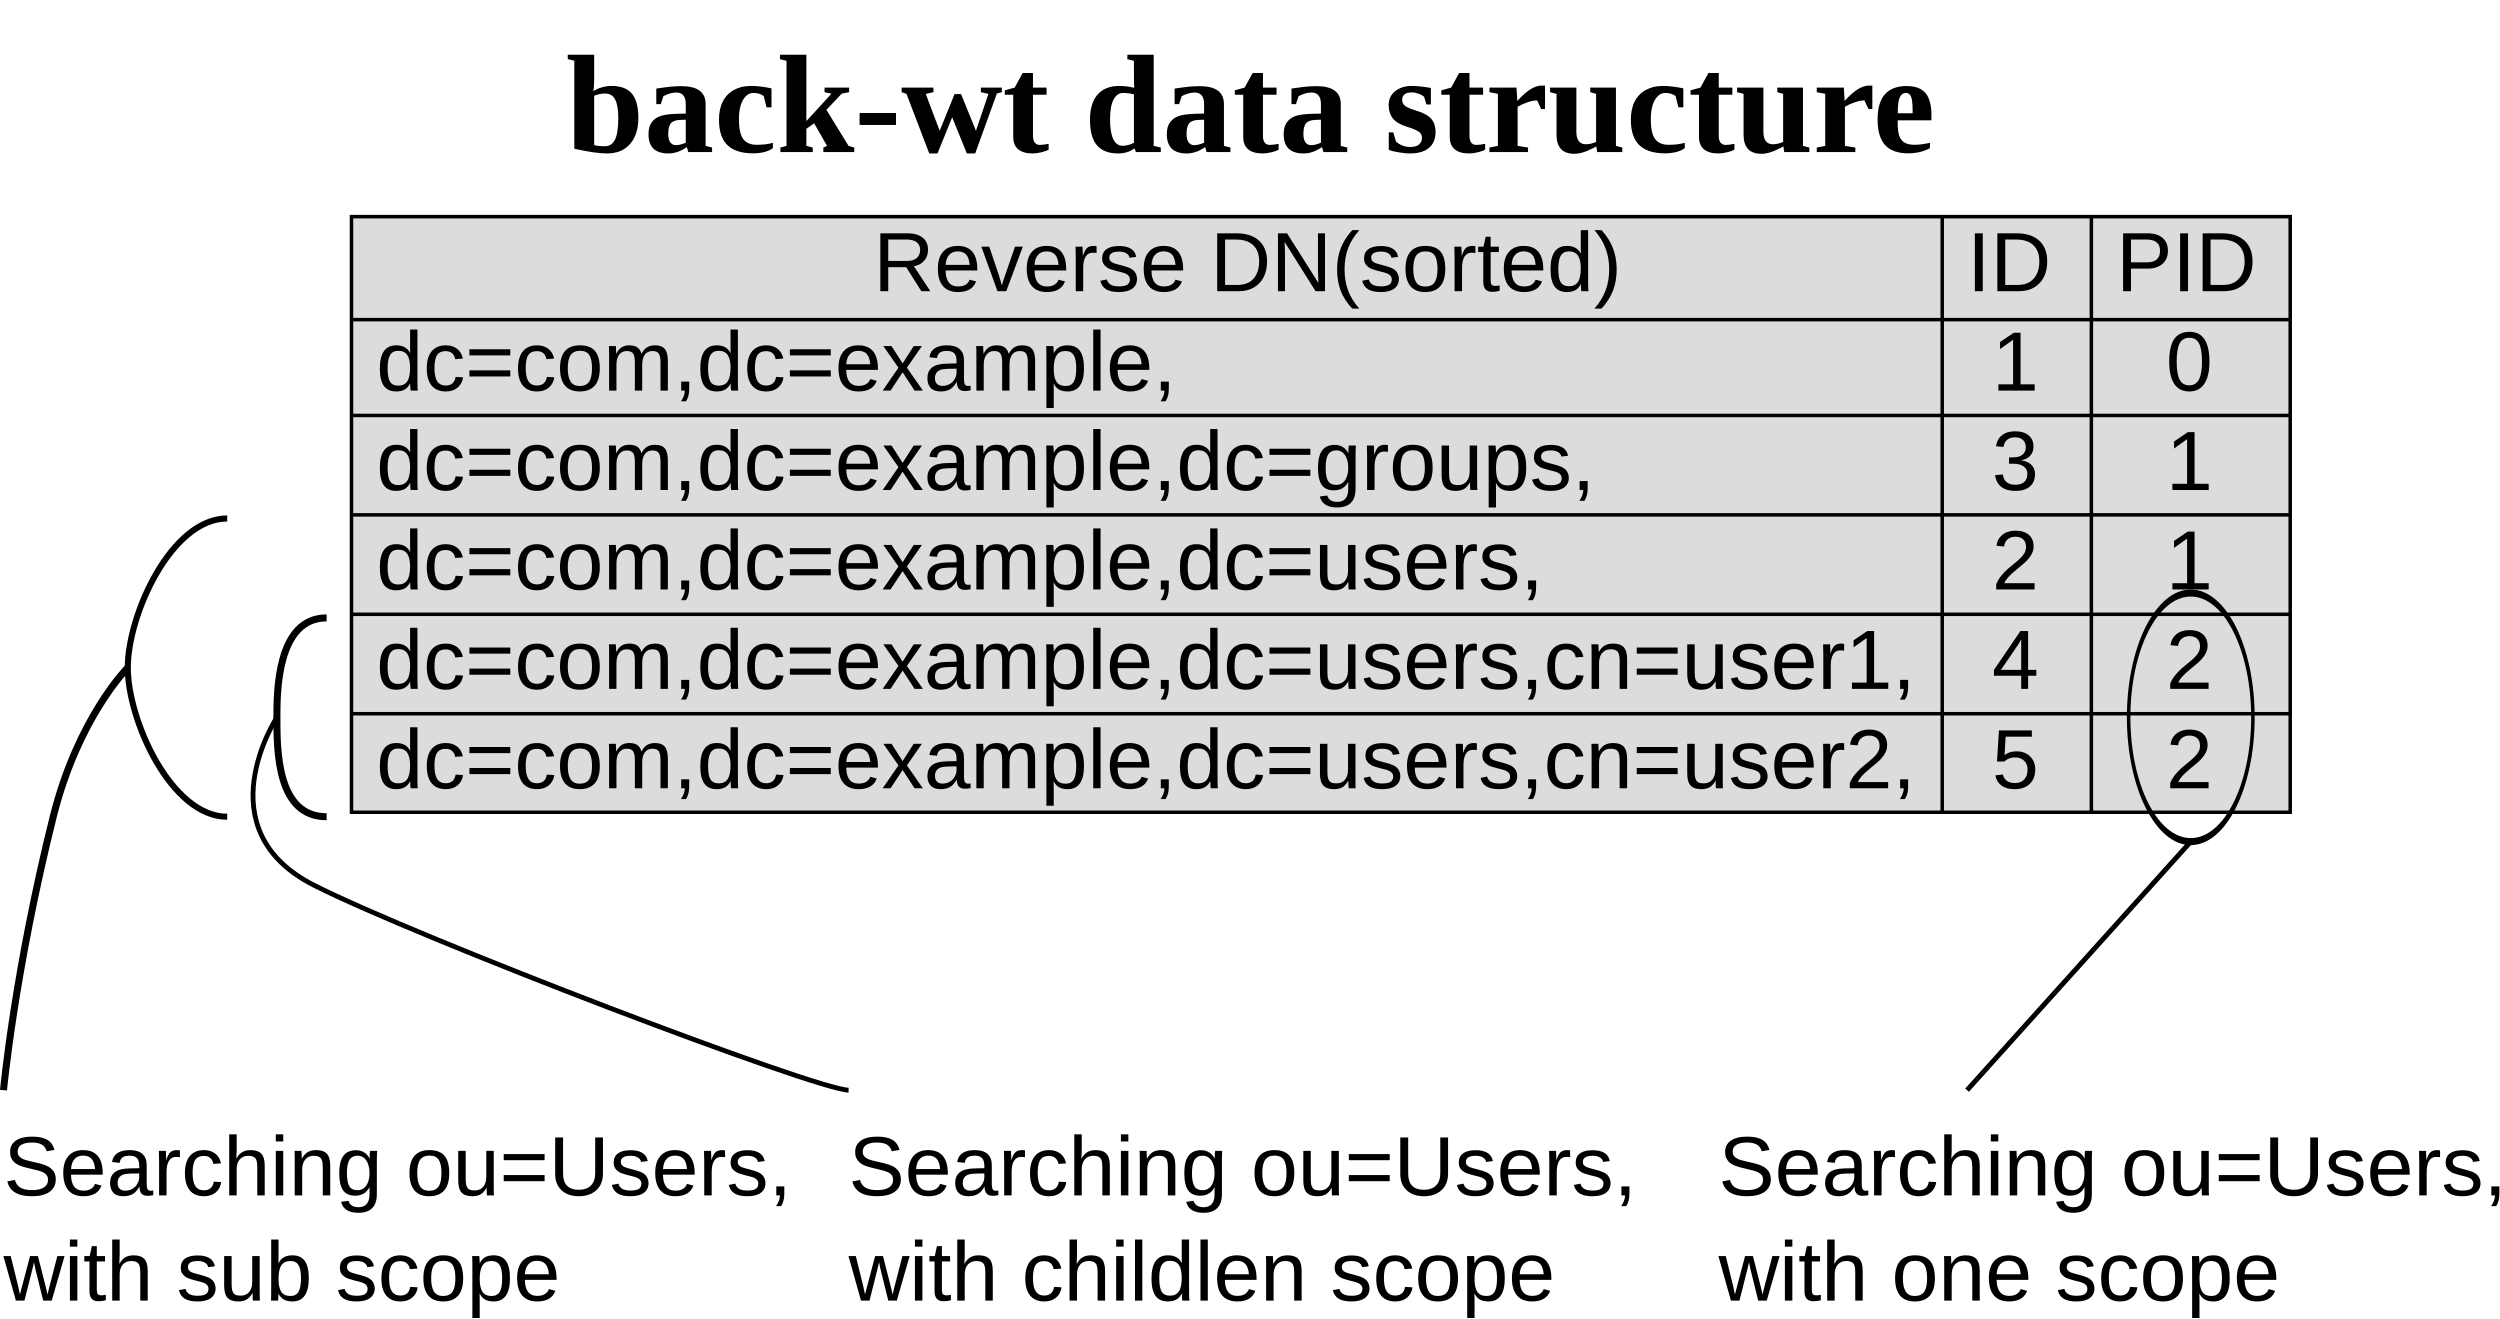
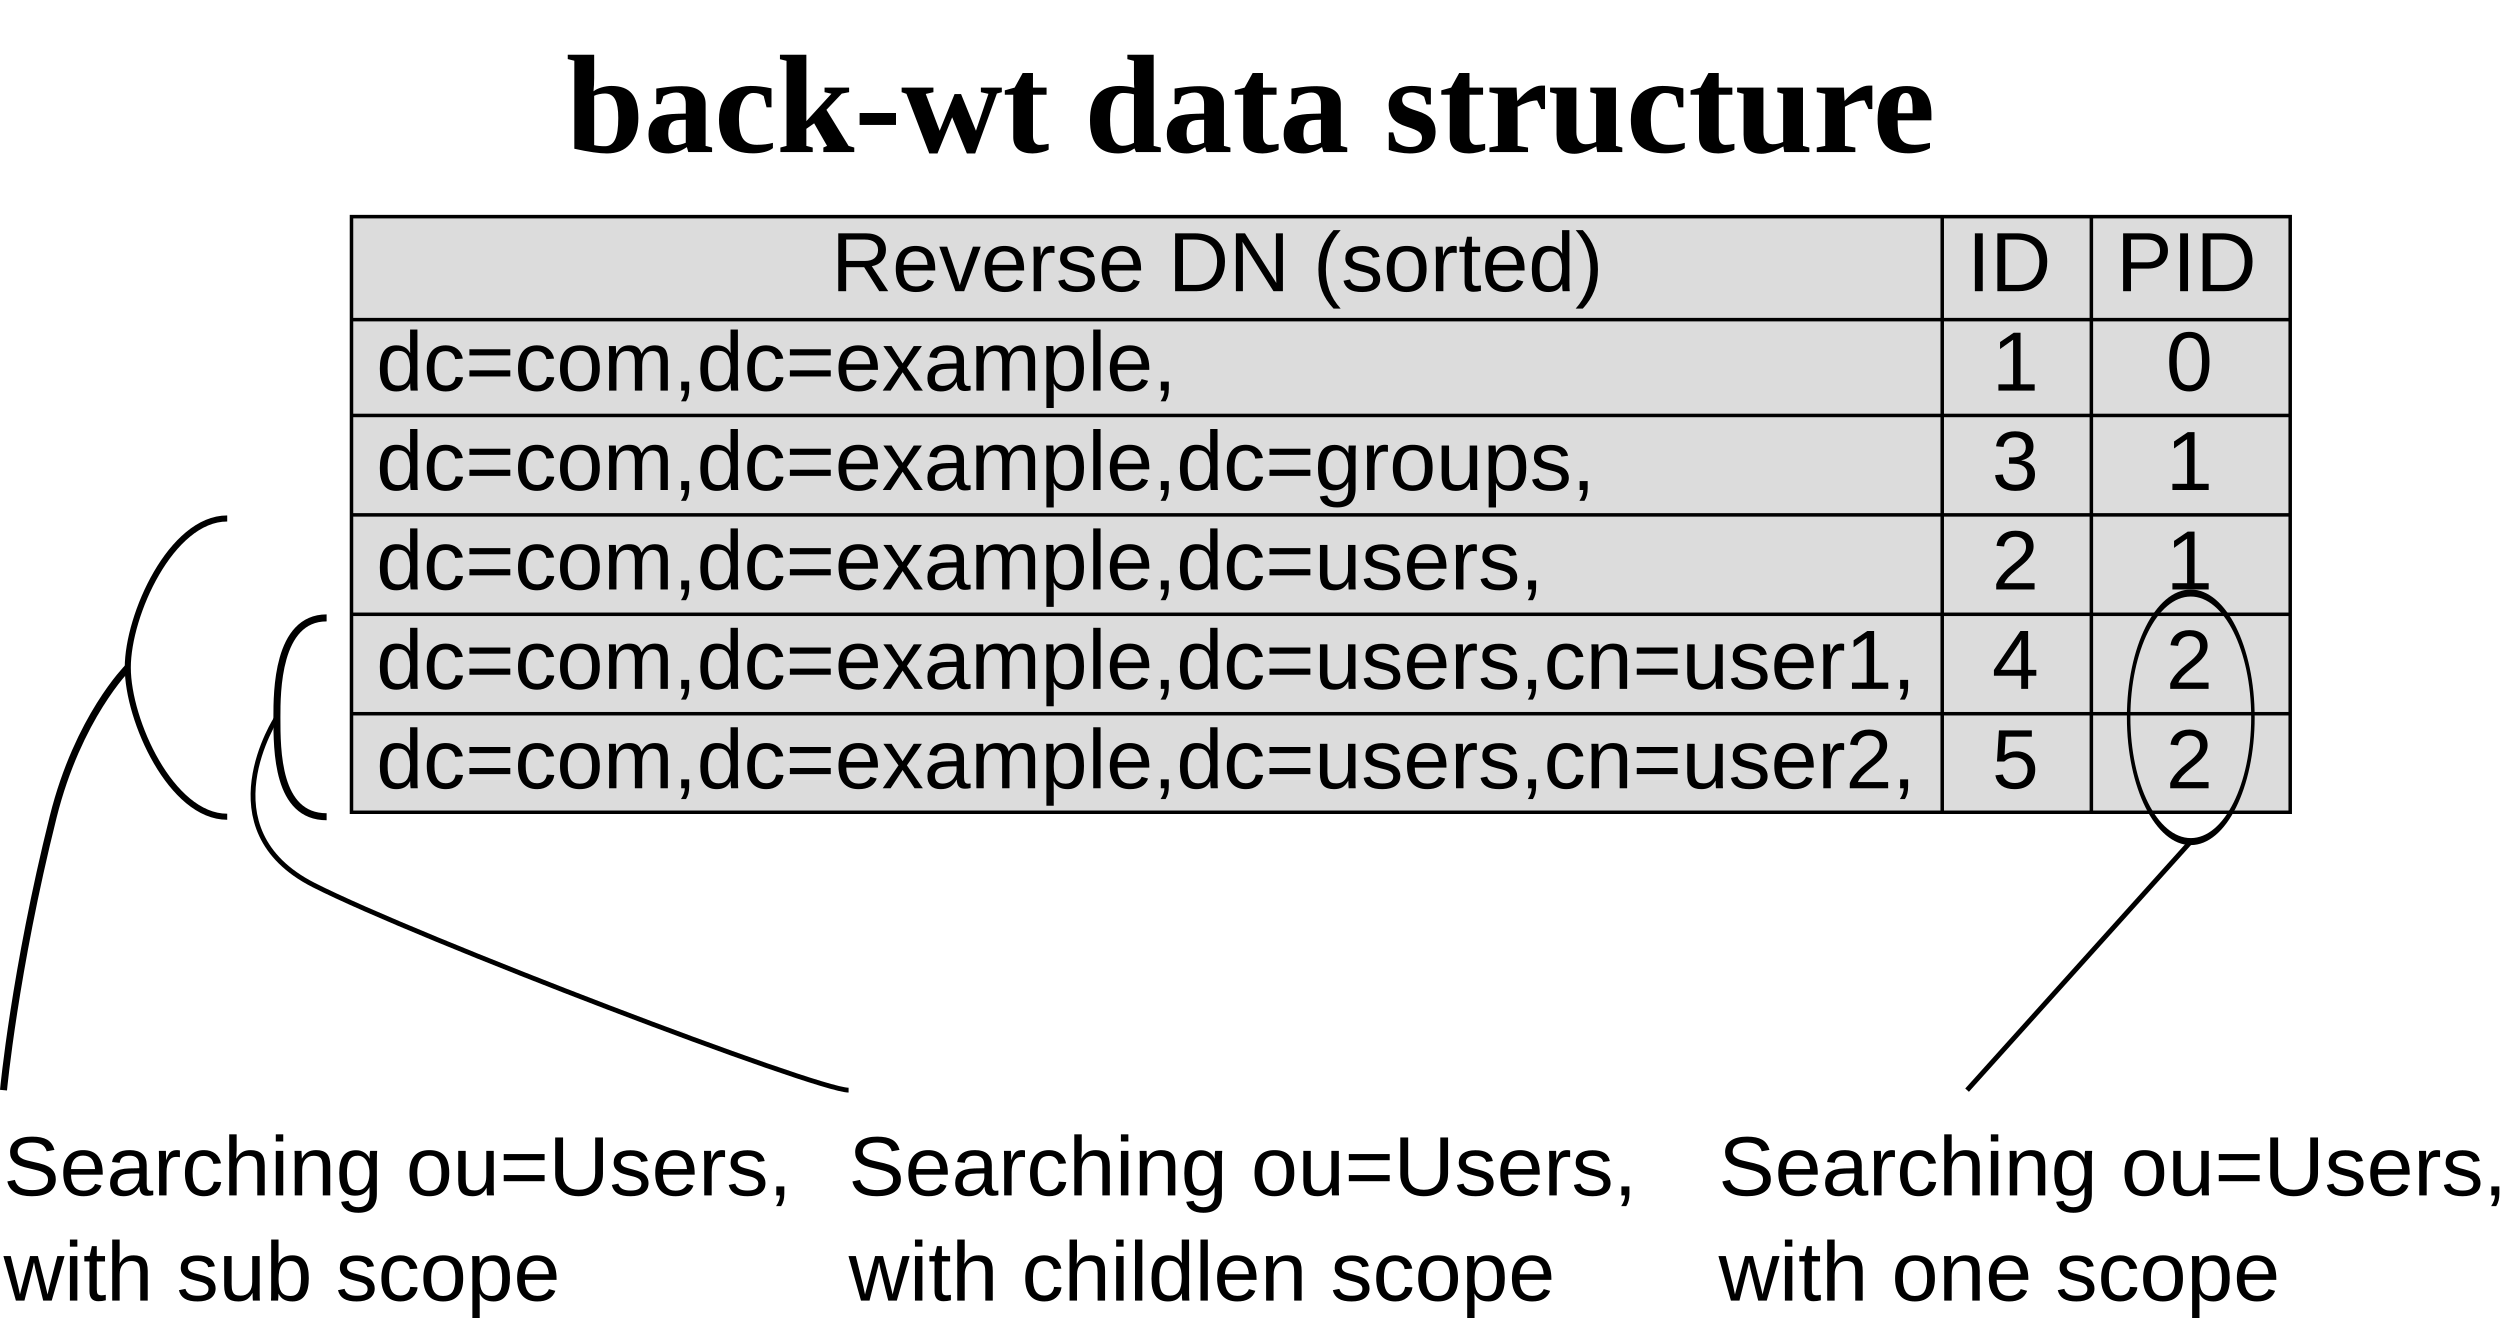
<svg xmlns="http://www.w3.org/2000/svg" xmlns:ns1="http://www.openswatchbook.org/uri/2009/osb" xmlns:xlink="http://www.w3.org/1999/xlink" width="356.392" height="187.898" id="svg2" version="1.1">
  <defs id="defs4">
    <linearGradient id="linearGradient3920" ns1:paint="solid">
      <stop style="stop-color:#dcdcdc;stop-opacity:1;" offset="0" id="stop3922" />
    </linearGradient>
    <marker orient="auto" refY="0" refX="0" id="TriangleOutL" style="overflow:visible">
      <path id="path4208" d="m 5.77,0 -8.65,5 0,-10 8.65,5 z" style="fill-rule:evenodd;stroke:#000000;stroke-width:1pt" transform="scale(0.8,0.8)" />
    </marker>
    <marker orient="auto" refY="0" refX="0" id="Arrow1Lend" style="overflow:visible">
      <path id="path4069" d="M 0,0 5,-5 -12.5,0 5,5 0,0 z" style="fill-rule:evenodd;stroke:#000000;stroke-width:1pt" transform="matrix(-0.8,0,0,-0.8,-10,0)" />
    </marker>
    <linearGradient xlink:href="#linearGradient3920" id="linearGradient3924" x1="1.5138641e-05" y1="627.165" x2="265.748" y2="627.165" gradientUnits="userSpaceOnUse" gradientTransform="matrix(1.04,0,0,0.7988211,53.1496,114.967)" />
    <linearGradient xlink:href="#linearGradient3920-7" id="linearGradient3924-2" x1="1.5138641e-05" y1="627.165" x2="265.748" y2="627.165" gradientUnits="userSpaceOnUse" gradientTransform="matrix(1,0,0,0.7988211,0,115.4799)" />
    <linearGradient id="linearGradient3920-7" ns1:paint="solid">
      <stop style="stop-color:#cccccc;stop-opacity:1;" offset="0" id="stop3922-9" />
    </linearGradient>
    <linearGradient y2="627.165" x2="265.748" y1="627.165" x1="1.5138641e-05" gradientTransform="matrix(0.3200001,0,0,0.7988211,265.748,115.4798)" gradientUnits="userSpaceOnUse" id="linearGradient4235-6" xlink:href="#linearGradient3920-7-9" />
    <linearGradient id="linearGradient3920-7-9" ns1:paint="solid">
      <stop style="stop-color:#cccccc;stop-opacity:1;" offset="0" id="stop3922-9-7" />
    </linearGradient>
    <linearGradient xlink:href="#linearGradient3920-8" id="linearGradient3924-1" x1="1.5138641e-05" y1="627.165" x2="265.748" y2="627.165" gradientUnits="userSpaceOnUse" gradientTransform="matrix(0.9333333,0,0,0.7988211,1.2286426e-6,115.4799)" />
    <linearGradient id="linearGradient3920-8" ns1:paint="solid">
      <stop style="stop-color:#cccccc;stop-opacity:1;" offset="0" id="stop3922-5" />
    </linearGradient>
    <linearGradient xlink:href="#linearGradient3920-88" id="linearGradient3924-24" x1="1.5138641e-05" y1="627.165" x2="265.748" y2="627.165" gradientUnits="userSpaceOnUse" gradientTransform="matrix(0.9333333,0,0,0.7988211,1.2286426e-6,115.4799)" />
    <linearGradient id="linearGradient3920-88" ns1:paint="solid">
      <stop style="stop-color:#cccccc;stop-opacity:1;" offset="0" id="stop3922-58" />
    </linearGradient>
    <linearGradient y2="627.165" x2="265.748" y1="627.165" x1="1.5138641e-05" gradientTransform="matrix(0.3200001,0,0,0.7988211,265.748,115.4798)" gradientUnits="userSpaceOnUse" id="linearGradient4235-62" xlink:href="#linearGradient3920-7-8" />
    <linearGradient id="linearGradient3920-7-8" ns1:paint="solid">
      <stop style="stop-color:#cccccc;stop-opacity:1;" offset="0" id="stop3922-9-1" />
    </linearGradient>
  </defs>
  <g id="layer1" transform="translate(-3.043306,-542.6234)">
    <rect style="fill:url(#linearGradient3924);fill-opacity:1;stroke:#000000;stroke-width:0.5;stroke-linecap:round;stroke-miterlimit:4;stroke-opacity:1;stroke-dasharray:none" id="rect3130" width="276.378" height="84.914" x="53.15" y="573.503" />
    <text xml:space="preserve" style="font-size:20px;font-style:normal;font-variant:normal;font-weight:bold;font-stretch:normal;text-align:start;line-height:125%;letter-spacing:0px;word-spacing:0px;writing-mode:lr-tb;text-anchor:start;fill:#000000;fill-opacity:1;stroke:none;font-family:Liberation Serif;-inkscape-font-specification:Liberation Serif Bold" x="83.73" y="564.299" id="text2985-1">
      <tspan id="tspan2987-8" x="83.73" y="564.299" style="font-size:20px;font-style:normal;font-variant:normal;font-weight:bold;font-stretch:normal;text-align:start;line-height:125%;writing-mode:lr-tb;text-anchor:start;font-family:Liberation Serif;-inkscape-font-specification:Liberation Serif Bold">back-wt data structure</tspan>
    </text>
    <text xml:space="preserve" style="font-size:12px;font-style:normal;font-variant:normal;font-weight:normal;font-stretch:normal;text-align:start;line-height:125%;letter-spacing:0px;word-spacing:0px;writing-mode:lr-tb;text-anchor:start;fill:#000000;fill-opacity:1;stroke:none;font-family:Liberation Sans;-inkscape-font-specification:Liberation Sans" x="56.693" y="640.826" id="text3017">
      <tspan id="tspan3019" x="56.693" y="640.826" style="font-size:12px;font-style:normal;font-variant:normal;font-weight:normal;font-stretch:normal;text-align:start;line-height:125%;writing-mode:lr-tb;text-anchor:start;font-family:Liberation Sans;-inkscape-font-specification:Liberation Sans">dc=com,dc=example,dc=users,cn=user1,</tspan>
    </text>
    <text xml:space="preserve" style="font-size:12px;font-style:normal;font-variant:normal;font-weight:normal;font-stretch:normal;text-align:start;line-height:125%;letter-spacing:0px;word-spacing:0px;writing-mode:lr-tb;text-anchor:start;fill:#000000;fill-opacity:1;stroke:none;font-family:Liberation Sans;-inkscape-font-specification:Liberation Sans" x="56.693" y="654.999" id="text3017-0">
      <tspan id="tspan3019-4" x="56.693" y="654.999" style="font-size:12px;font-style:normal;font-variant:normal;font-weight:normal;font-stretch:normal;text-align:start;line-height:125%;writing-mode:lr-tb;text-anchor:start;font-family:Liberation Sans;-inkscape-font-specification:Liberation Sans">dc=com,dc=example,dc=users,cn=user2,</tspan>
    </text>
    <path style="fill:none;stroke:#000000;stroke-width:0.5;stroke-linecap:butt;stroke-linejoin:miter;stroke-miterlimit:4;stroke-opacity:1;stroke-dasharray:none" d="m 279.921,573.503 0,85.039 0,0" id="path3926" />
    <text xml:space="preserve" style="font-size:12px;font-style:normal;font-variant:normal;font-weight:normal;font-stretch:normal;text-align:start;line-height:125%;letter-spacing:0px;word-spacing:0px;writing-mode:lr-tb;text-anchor:start;fill:#000000;fill-opacity:1;stroke:none;font-family:Liberation Sans;-inkscape-font-specification:Liberation Sans" x="56.693" y="626.653" id="text3017-0-7">
      <tspan id="tspan3019-4-9" x="56.693" y="626.653" style="font-size:12px;font-style:normal;font-variant:normal;font-weight:normal;font-stretch:normal;text-align:start;line-height:125%;writing-mode:lr-tb;text-anchor:start;font-family:Liberation Sans;-inkscape-font-specification:Liberation Sans">dc=com,dc=example,dc=users,</tspan>
    </text>
    <text xml:space="preserve" style="font-size:12px;font-style:normal;font-variant:normal;font-weight:normal;font-stretch:normal;text-align:start;line-height:125%;letter-spacing:0px;word-spacing:0px;writing-mode:lr-tb;text-anchor:start;fill:#000000;fill-opacity:1;stroke:none;font-family:Liberation Sans;-inkscape-font-specification:Liberation Sans" x="56.693" y="612.479" id="text3017-0-7-7">
      <tspan id="tspan3019-4-9-2" x="56.693" y="612.479" style="font-size:12px;font-style:normal;font-variant:normal;font-weight:normal;font-stretch:normal;text-align:start;line-height:125%;writing-mode:lr-tb;text-anchor:start;font-family:Liberation Sans;-inkscape-font-specification:Liberation Sans">dc=com,dc=example,dc=groups,</tspan>
    </text>
    <text xml:space="preserve" style="font-size:12px;font-style:normal;font-variant:normal;font-weight:normal;font-stretch:normal;text-align:start;line-height:125%;letter-spacing:0px;word-spacing:0px;writing-mode:lr-tb;text-anchor:start;fill:#000000;fill-opacity:1;stroke:none;font-family:Liberation Sans;-inkscape-font-specification:Liberation Sans" x="56.693" y="598.306" id="text3017-0-7-7-1">
      <tspan id="tspan3019-4-9-2-1" x="56.693" y="598.306" style="font-size:12px;font-style:normal;font-variant:normal;font-weight:normal;font-stretch:normal;text-align:start;line-height:125%;writing-mode:lr-tb;text-anchor:start;font-family:Liberation Sans;-inkscape-font-specification:Liberation Sans">dc=com,dc=example,</tspan>
    </text>
    <text xml:space="preserve" style="font-size:40px;font-style:normal;font-variant:normal;font-weight:bold;font-stretch:normal;text-align:start;line-height:125%;letter-spacing:0px;word-spacing:0px;writing-mode:lr-tb;text-anchor:start;fill:#000000;fill-opacity:1;stroke:none;font-family:'ヒラギノ丸ゴ Pro';-inkscape-font-specification:'ヒラギノ丸ゴ Pro Bold'" x="245" y="70.124" id="text3991" transform="translate(0,527.9528)">
      <tspan id="tspan3993" x="245" y="70.124" />
    </text>
    <text xml:space="preserve" style="font-size:12px;font-style:normal;font-variant:normal;font-weight:normal;font-stretch:normal;text-align:start;line-height:125%;letter-spacing:0px;word-spacing:0px;writing-mode:lr-tb;text-anchor:start;fill:#000000;fill-opacity:1;stroke:none;font-family:Liberation Sans;-inkscape-font-specification:Liberation Sans" x="287.008" y="598.306" id="text3017-0-7-7-1-2">
      <tspan id="tspan3019-4-9-2-1-4" x="287.008" y="598.306" style="font-size:12px;font-style:normal;font-variant:normal;font-weight:normal;font-stretch:normal;text-align:start;line-height:125%;writing-mode:lr-tb;text-anchor:start;font-family:Liberation Sans;-inkscape-font-specification:Liberation Sans">1</tspan>
    </text>
    <text xml:space="preserve" style="font-size:12px;font-style:normal;font-variant:normal;font-weight:normal;font-stretch:normal;text-align:start;line-height:125%;letter-spacing:0px;word-spacing:0px;writing-mode:lr-tb;text-anchor:start;fill:#000000;fill-opacity:1;stroke:none;font-family:Liberation Sans;-inkscape-font-specification:Liberation Sans" x="287.008" y="612.479" id="text3017-0-7-7-1-2-6">
      <tspan id="tspan3019-4-9-2-1-4-1" x="287.008" y="612.479" style="font-size:12px;font-style:normal;font-variant:normal;font-weight:normal;font-stretch:normal;text-align:start;line-height:125%;writing-mode:lr-tb;text-anchor:start;font-family:Liberation Sans;-inkscape-font-specification:Liberation Sans">3</tspan>
    </text>
    <text xml:space="preserve" style="font-size:12px;font-style:normal;font-variant:normal;font-weight:normal;font-stretch:normal;text-align:start;line-height:125%;letter-spacing:0px;word-spacing:0px;writing-mode:lr-tb;text-anchor:start;fill:#000000;fill-opacity:1;stroke:none;font-family:Liberation Sans;-inkscape-font-specification:Liberation Sans" x="283.465" y="584.133" id="text3017-0-7-7-1-2-8">
      <tspan id="tspan3019-4-9-2-1-4-5" x="283.465" y="584.133" style="font-size:12px;font-style:normal;font-variant:normal;font-weight:normal;font-stretch:normal;text-align:start;line-height:125%;writing-mode:lr-tb;text-anchor:start;font-family:Liberation Sans;-inkscape-font-specification:Liberation Sans">ID</tspan>
    </text>
-     <text xml:space="preserve" style="font-size:12px;font-style:normal;font-variant:normal;font-weight:normal;font-stretch:normal;text-align:start;line-height:125%;letter-spacing:0px;word-spacing:0px;writing-mode:lr-tb;text-anchor:start;fill:#000000;fill-opacity:1;stroke:none;font-family:Liberation Sans;-inkscape-font-specification:Liberation Sans" x="127.559" y="584.133" id="text3017-0-7-7-1-2-8-1">
-       <tspan id="tspan3019-4-9-2-1-4-5-0" x="127.559" y="584.133" style="font-size:12px;font-style:normal;font-variant:normal;font-weight:normal;font-stretch:normal;text-align:start;line-height:125%;writing-mode:lr-tb;text-anchor:start;font-family:Liberation Sans;-inkscape-font-specification:Liberation Sans">Reverse DN(sorted)</tspan>
+     <text xml:space="preserve" style="font-size:12px;font-style:normal;font-variant:normal;font-weight:normal;font-stretch:normal;text-align:start;line-height:125%;letter-spacing:0px;word-spacing:0px;writing-mode:lr-tb;text-anchor:start;fill:#000000;fill-opacity:1;stroke:none;font-family:Liberation Sans;-inkscape-font-specification:Liberation Sans" x="121.559" y="584.133" id="text3017-0-7-7-1-2-8-1">
+       <tspan id="tspan3019-4-9-2-1-4-5-0" x="121.559" y="584.133" style="font-size:12px;font-style:normal;font-variant:normal;font-weight:normal;font-stretch:normal;text-align:start;line-height:125%;writing-mode:lr-tb;text-anchor:start;font-family:Liberation Sans;-inkscape-font-specification:Liberation Sans">Reverse DN (sorted)</tspan>
    </text>
    <path style="fill:none;stroke:#000000;stroke-width:0.5;stroke-linecap:butt;stroke-linejoin:miter;stroke-miterlimit:4;stroke-opacity:1;stroke-dasharray:none" d="m 53.15,588.189 276.378,0 0,0" id="path4108" />
    <path style="fill:none;stroke:#000000;stroke-width:0.5;stroke-linecap:butt;stroke-linejoin:miter;stroke-miterlimit:4;stroke-opacity:1;stroke-dasharray:none" d="m 53.15,601.849 276.378,0 0,0" id="path4108-8" />
    <path style="fill:none;stroke:#000000;stroke-width:0.5;stroke-linecap:butt;stroke-linejoin:miter;stroke-miterlimit:4;stroke-opacity:1;stroke-dasharray:none" d="m 53.15,616.023 276.378,0 0,0" id="path4108-8-6" />
    <path style="fill:none;stroke:#000000;stroke-width:0.5;stroke-linecap:butt;stroke-linejoin:miter;stroke-miterlimit:4;stroke-opacity:1;stroke-dasharray:none" d="m 53.15,630.196 276.378,0 0,0" id="path4108-8-6-5" />
    <path style="fill:none;stroke:#000000;stroke-width:0.5;stroke-linecap:butt;stroke-linejoin:miter;stroke-miterlimit:4;stroke-opacity:1;stroke-dasharray:none" d="m 53.15,644.369 276.378,0 0,0" id="path4108-8-6-3" />
    <text xml:space="preserve" style="font-size:12px;font-style:normal;font-variant:normal;font-weight:normal;font-stretch:normal;text-align:start;line-height:125%;letter-spacing:0px;word-spacing:0px;writing-mode:lr-tb;text-anchor:start;fill:#000000;fill-opacity:1;stroke:none;font-family:Liberation Sans;-inkscape-font-specification:Liberation Sans" x="287.008" y="626.653" id="text3017-0-7-7-1-2-6-9">
      <tspan id="tspan3019-4-9-2-1-4-1-4" x="287.008" y="626.653" style="font-size:12px;font-style:normal;font-variant:normal;font-weight:normal;font-stretch:normal;text-align:start;line-height:125%;writing-mode:lr-tb;text-anchor:start;font-family:Liberation Sans;-inkscape-font-specification:Liberation Sans">2</tspan>
    </text>
    <text xml:space="preserve" style="font-size:12px;font-style:normal;font-variant:normal;font-weight:normal;font-stretch:normal;text-align:start;line-height:125%;letter-spacing:0px;word-spacing:0px;writing-mode:lr-tb;text-anchor:start;fill:#000000;fill-opacity:1;stroke:none;font-family:Liberation Sans;-inkscape-font-specification:Liberation Sans" x="287.008" y="640.826" id="text3017-0-7-7-1-2-6-0">
      <tspan id="tspan3019-4-9-2-1-4-1-5" x="287.008" y="640.826" style="font-size:12px;font-style:normal;font-variant:normal;font-weight:normal;font-stretch:normal;text-align:start;line-height:125%;writing-mode:lr-tb;text-anchor:start;font-family:Liberation Sans;-inkscape-font-specification:Liberation Sans">4</tspan>
    </text>
    <text xml:space="preserve" style="font-size:12px;font-style:normal;font-variant:normal;font-weight:normal;font-stretch:normal;text-align:start;line-height:125%;letter-spacing:0px;word-spacing:0px;writing-mode:lr-tb;text-anchor:start;fill:#000000;fill-opacity:1;stroke:none;font-family:Liberation Sans;-inkscape-font-specification:Liberation Sans" x="287.008" y="654.999" id="text3017-0-7-7-1-2-6-5">
      <tspan id="tspan3019-4-9-2-1-4-1-6" x="287.008" y="654.999" style="font-size:12px;font-style:normal;font-variant:normal;font-weight:normal;font-stretch:normal;text-align:start;line-height:125%;writing-mode:lr-tb;text-anchor:start;font-family:Liberation Sans;-inkscape-font-specification:Liberation Sans">5</tspan>
    </text>
    <path style="fill:none;stroke:#000000;stroke-width:1px;stroke-linecap:butt;stroke-linejoin:miter;stroke-opacity:1" d="m 49.606,630.709 c -7.087,0 -7.087,10.63 -7.087,14.173 0,4.734 0,14.173 7.087,14.173" id="path4156" />
    <path style="fill:none;stroke:#000000;stroke-width:0.866px;stroke-linecap:butt;stroke-linejoin:miter;stroke-opacity:1" d="m 35.433,616.535 c -7.972,0 -14.173,13.73 -14.173,21.26 0,7.53 6.201,21.26 14.173,21.26" id="path4160" />
    <path style="fill:none;stroke:#000000;stroke-width:1;stroke-linecap:butt;stroke-linejoin:miter;stroke-miterlimit:4;stroke-opacity:1;stroke-dasharray:none" d="m 21.26,637.795 c 0,0 -7.087,7.087 -10.63,21.26 -5.503,22.011 -7.087,38.976 -7.087,38.976" id="path4162" />
    <path style="fill:none;stroke:#000000;stroke-width:0.689px;stroke-linecap:butt;stroke-linejoin:miter;stroke-opacity:1" d="m 42.52,644.882 c 0,0 -10.45,15.945 5.248,23.917 14.864,7.549 71.763,29.232 76.248,29.232" id="path4164" />
    <text xml:space="preserve" style="font-size:12px;font-style:normal;font-variant:normal;font-weight:normal;font-stretch:normal;text-align:start;line-height:125%;letter-spacing:0px;word-spacing:0px;writing-mode:lr-tb;text-anchor:start;fill:#000000;fill-opacity:1;stroke:none;font-family:Liberation Sans;-inkscape-font-specification:Liberation Sans" x="124.016" y="698.031" id="text3017-0-7-7-1-8">
      <tspan x="124.016" y="698.031" style="font-size:12px;font-style:normal;font-variant:normal;font-weight:normal;font-stretch:normal;text-align:start;line-height:125%;writing-mode:lr-tb;text-anchor:start;font-family:Liberation Sans;-inkscape-font-specification:Liberation Sans" id="tspan4187" />
      <tspan x="124.016" y="713.031" style="font-size:12px;font-style:normal;font-variant:normal;font-weight:normal;font-stretch:normal;text-align:start;line-height:125%;writing-mode:lr-tb;text-anchor:start;font-family:Liberation Sans;-inkscape-font-specification:Liberation Sans" id="tspan3257">Searching ou=Users,</tspan>
      <tspan x="124.016" y="728.031" style="font-size:12px;font-style:normal;font-variant:normal;font-weight:normal;font-stretch:normal;text-align:start;line-height:125%;writing-mode:lr-tb;text-anchor:start;font-family:Liberation Sans;-inkscape-font-specification:Liberation Sans" id="tspan3259">with childlen scope</tspan>
    </text>
    <path style="fill:none;stroke:#000000;stroke-width:0.5;stroke-linecap:butt;stroke-linejoin:miter;stroke-miterlimit:4;stroke-opacity:1;stroke-dasharray:none" d="m 301.181,573.503 0,85.039 0,0" id="path3926-7" />
    <text xml:space="preserve" style="font-size:12px;font-style:normal;font-variant:normal;font-weight:normal;font-stretch:normal;text-align:start;line-height:125%;letter-spacing:0px;word-spacing:0px;writing-mode:lr-tb;text-anchor:start;fill:#000000;fill-opacity:1;stroke:none;font-family:Liberation Sans;-inkscape-font-specification:Liberation Sans" x="304.724" y="584.133" id="text3017-0-7-7-1-2-8-6">
      <tspan id="tspan3019-4-9-2-1-4-5-1" x="304.724" y="584.133" style="font-size:12px;font-style:normal;font-variant:normal;font-weight:normal;font-stretch:normal;text-align:start;line-height:125%;writing-mode:lr-tb;text-anchor:start;font-family:Liberation Sans;-inkscape-font-specification:Liberation Sans">PID</tspan>
    </text>
    <text xml:space="preserve" style="font-size:12px;font-style:normal;font-variant:normal;font-weight:normal;font-stretch:normal;text-align:start;line-height:125%;letter-spacing:0px;word-spacing:0px;writing-mode:lr-tb;text-anchor:start;fill:#000000;fill-opacity:1;stroke:none;font-family:Liberation Sans;-inkscape-font-specification:Liberation Sans" x="311.811" y="598.306" id="text3017-0-7-7-1-2-9">
      <tspan id="tspan3019-4-9-2-1-4-13" x="311.811" y="598.306" style="font-size:12px;font-style:normal;font-variant:normal;font-weight:normal;font-stretch:normal;text-align:start;line-height:125%;writing-mode:lr-tb;text-anchor:start;font-family:Liberation Sans;-inkscape-font-specification:Liberation Sans">0</tspan>
    </text>
    <text xml:space="preserve" style="font-size:12px;font-style:normal;font-variant:normal;font-weight:normal;font-stretch:normal;text-align:start;line-height:125%;letter-spacing:0px;word-spacing:0px;writing-mode:lr-tb;text-anchor:start;fill:#000000;fill-opacity:1;stroke:none;font-family:Liberation Sans;-inkscape-font-specification:Liberation Sans" x="311.811" y="612.479" id="text3017-0-7-7-1-2-6-90">
      <tspan id="tspan3019-4-9-2-1-4-1-3" x="311.811" y="612.479" style="font-size:12px;font-style:normal;font-variant:normal;font-weight:normal;font-stretch:normal;text-align:start;line-height:125%;writing-mode:lr-tb;text-anchor:start;font-family:Liberation Sans;-inkscape-font-specification:Liberation Sans">1</tspan>
    </text>
    <text xml:space="preserve" style="font-size:12px;font-style:normal;font-variant:normal;font-weight:normal;font-stretch:normal;text-align:start;line-height:125%;letter-spacing:0px;word-spacing:0px;writing-mode:lr-tb;text-anchor:start;fill:#000000;fill-opacity:1;stroke:none;font-family:Liberation Sans;-inkscape-font-specification:Liberation Sans" x="311.811" y="626.653" id="text3017-0-7-7-1-2-6-9-8">
      <tspan id="tspan3019-4-9-2-1-4-1-4-6" x="311.811" y="626.653" style="font-size:12px;font-style:normal;font-variant:normal;font-weight:normal;font-stretch:normal;text-align:start;line-height:125%;writing-mode:lr-tb;text-anchor:start;font-family:Liberation Sans;-inkscape-font-specification:Liberation Sans">1</tspan>
    </text>
    <text xml:space="preserve" style="font-size:12px;font-style:normal;font-variant:normal;font-weight:normal;font-stretch:normal;text-align:start;line-height:125%;letter-spacing:0px;word-spacing:0px;writing-mode:lr-tb;text-anchor:start;fill:#000000;fill-opacity:1;stroke:none;font-family:Liberation Sans;-inkscape-font-specification:Liberation Sans" x="311.811" y="640.826" id="text3017-0-7-7-1-2-6-0-5">
      <tspan id="tspan3019-4-9-2-1-4-1-5-4" x="311.811" y="640.826" style="font-size:12px;font-style:normal;font-variant:normal;font-weight:normal;font-stretch:normal;text-align:start;line-height:125%;writing-mode:lr-tb;text-anchor:start;font-family:Liberation Sans;-inkscape-font-specification:Liberation Sans">2</tspan>
    </text>
    <text xml:space="preserve" style="font-size:12px;font-style:normal;font-variant:normal;font-weight:normal;font-stretch:normal;text-align:start;line-height:125%;letter-spacing:0px;word-spacing:0px;writing-mode:lr-tb;text-anchor:start;fill:#000000;fill-opacity:1;stroke:none;font-family:Liberation Sans;-inkscape-font-specification:Liberation Sans" x="311.811" y="654.999" id="text3017-0-7-7-1-2-6-5-6">
      <tspan id="tspan3019-4-9-2-1-4-1-6-9" x="311.811" y="654.999" style="font-size:12px;font-style:normal;font-variant:normal;font-weight:normal;font-stretch:normal;text-align:start;line-height:125%;writing-mode:lr-tb;text-anchor:start;font-family:Liberation Sans;-inkscape-font-specification:Liberation Sans">2</tspan>
    </text>
    <path style="fill:none;stroke:#000000;stroke-width:1;stroke-linecap:round;stroke-miterlimit:4;stroke-opacity:1;stroke-dasharray:none" id="path3316" d="m 336.614,187.795 c 0,9.785 -7.932,17.717 -17.717,17.717 -9.785,0 -17.717,-7.932 -17.717,-17.717 0,-9.785 7.932,-17.717 17.717,-17.717 9.785,0 17.717,7.932 17.717,17.717 z" transform="matrix(0.5,0,0,1,155.9055,457.0866)" />
    <path style="fill:none;stroke:#000000;stroke-width:0.707px;stroke-linecap:butt;stroke-linejoin:miter;stroke-opacity:1" d="m 315.354,662.598 -31.89,35.433" id="path4098" />
    <text xml:space="preserve" style="font-size:12px;font-style:normal;font-variant:normal;font-weight:normal;font-stretch:normal;text-align:start;line-height:125%;letter-spacing:0px;word-spacing:0px;writing-mode:lr-tb;text-anchor:start;fill:#000000;fill-opacity:1;stroke:none;font-family:Liberation Sans;-inkscape-font-specification:Liberation Sans" x="248.031" y="698.031" id="text3017-0-7-7-1-8-8">
      <tspan x="248.031" y="698.031" style="font-size:12px;font-style:normal;font-variant:normal;font-weight:normal;font-stretch:normal;text-align:start;line-height:125%;writing-mode:lr-tb;text-anchor:start;font-family:Liberation Sans;-inkscape-font-specification:Liberation Sans" id="tspan4187-1" />
      <tspan x="248.031" y="713.031" style="font-size:12px;font-style:normal;font-variant:normal;font-weight:normal;font-stretch:normal;text-align:start;line-height:125%;writing-mode:lr-tb;text-anchor:start;font-family:Liberation Sans;-inkscape-font-specification:Liberation Sans" id="tspan3257-3">Searching ou=Users,</tspan>
      <tspan x="248.031" y="728.031" style="font-size:12px;font-style:normal;font-variant:normal;font-weight:normal;font-stretch:normal;text-align:start;line-height:125%;writing-mode:lr-tb;text-anchor:start;font-family:Liberation Sans;-inkscape-font-specification:Liberation Sans" id="tspan3259-1">with one scope</tspan>
    </text>
    <text xml:space="preserve" style="font-size:12px;font-style:normal;font-variant:normal;font-weight:normal;font-stretch:normal;text-align:start;line-height:125%;letter-spacing:0px;word-spacing:0px;writing-mode:lr-tb;text-anchor:start;fill:#000000;fill-opacity:1;stroke:none;font-family:Liberation Sans;-inkscape-font-specification:Liberation Sans" x="3.543" y="698.031" id="text3017-0-7-7-1-8-1">
      <tspan x="3.543" y="698.031" style="font-size:12px;font-style:normal;font-variant:normal;font-weight:normal;font-stretch:normal;text-align:start;line-height:125%;writing-mode:lr-tb;text-anchor:start;font-family:Liberation Sans;-inkscape-font-specification:Liberation Sans" id="tspan4187-4" />
      <tspan x="3.543" y="713.031" style="font-size:12px;font-style:normal;font-variant:normal;font-weight:normal;font-stretch:normal;text-align:start;line-height:125%;writing-mode:lr-tb;text-anchor:start;font-family:Liberation Sans;-inkscape-font-specification:Liberation Sans" id="tspan3257-2">Searching ou=Users,</tspan>
      <tspan x="3.543" y="728.031" style="font-size:12px;font-style:normal;font-variant:normal;font-weight:normal;font-stretch:normal;text-align:start;line-height:125%;writing-mode:lr-tb;text-anchor:start;font-family:Liberation Sans;-inkscape-font-specification:Liberation Sans" id="tspan3259-8">with sub scope</tspan>
    </text>
  </g>
</svg>
